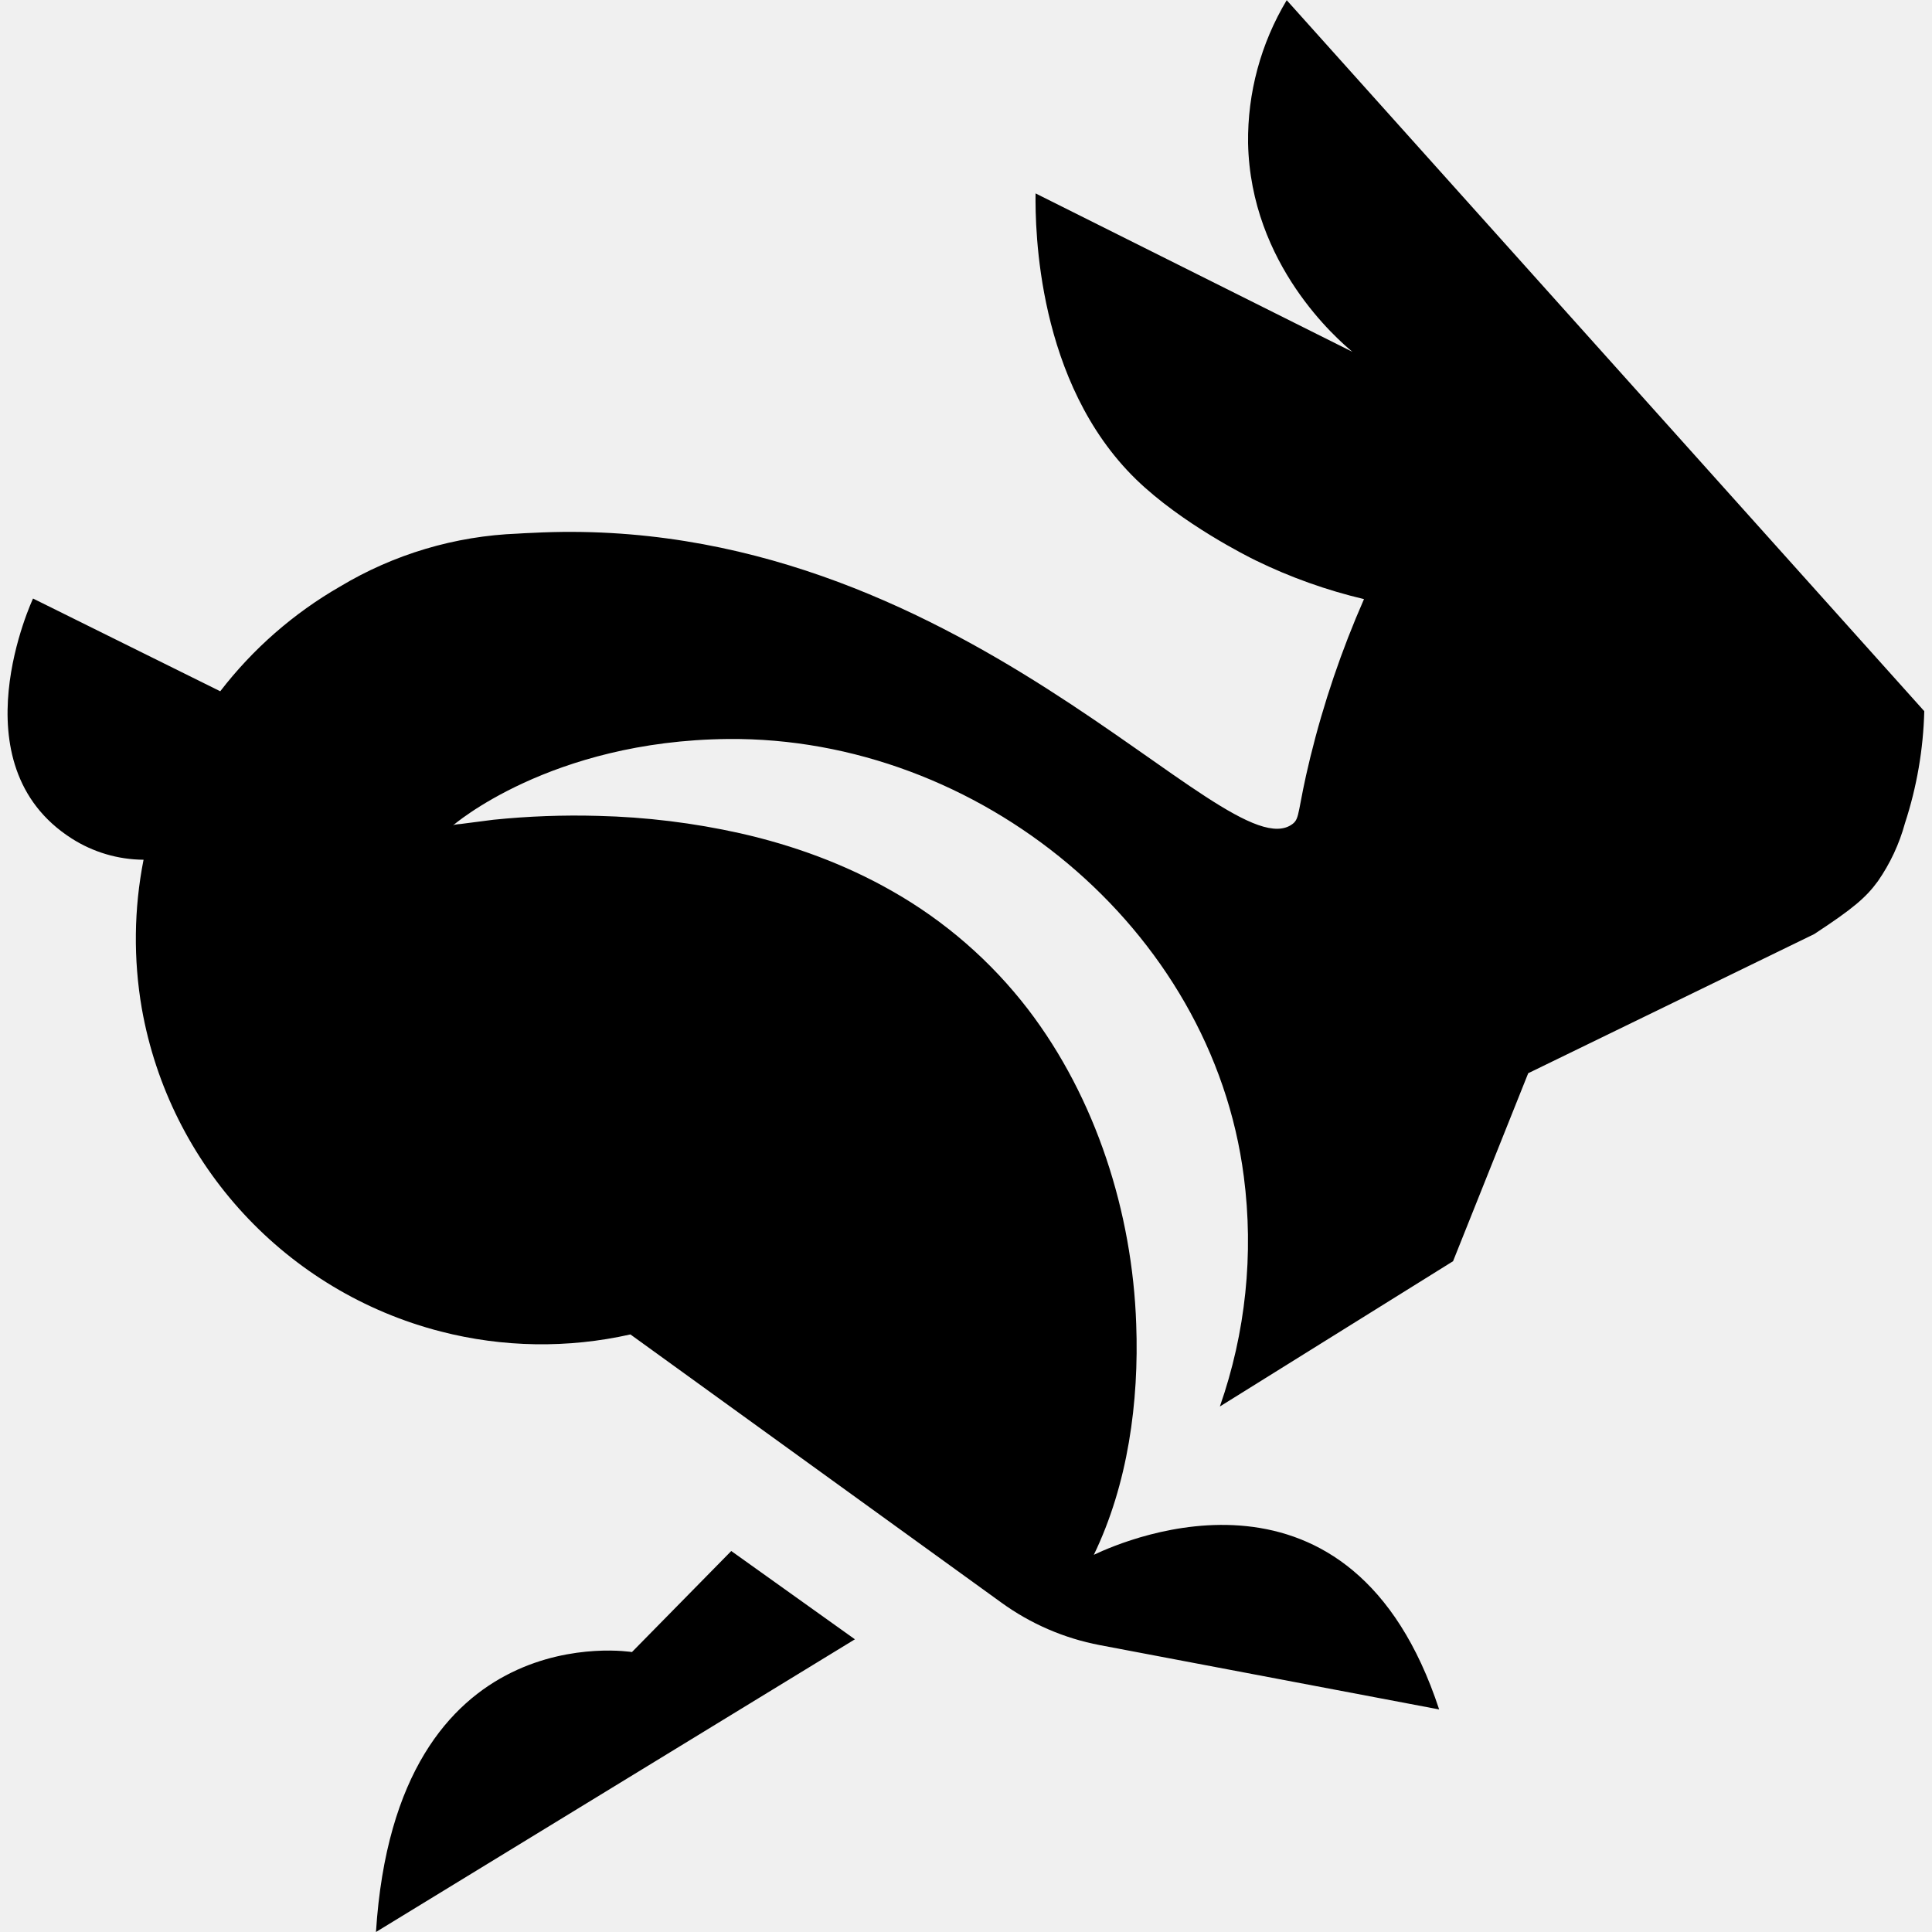
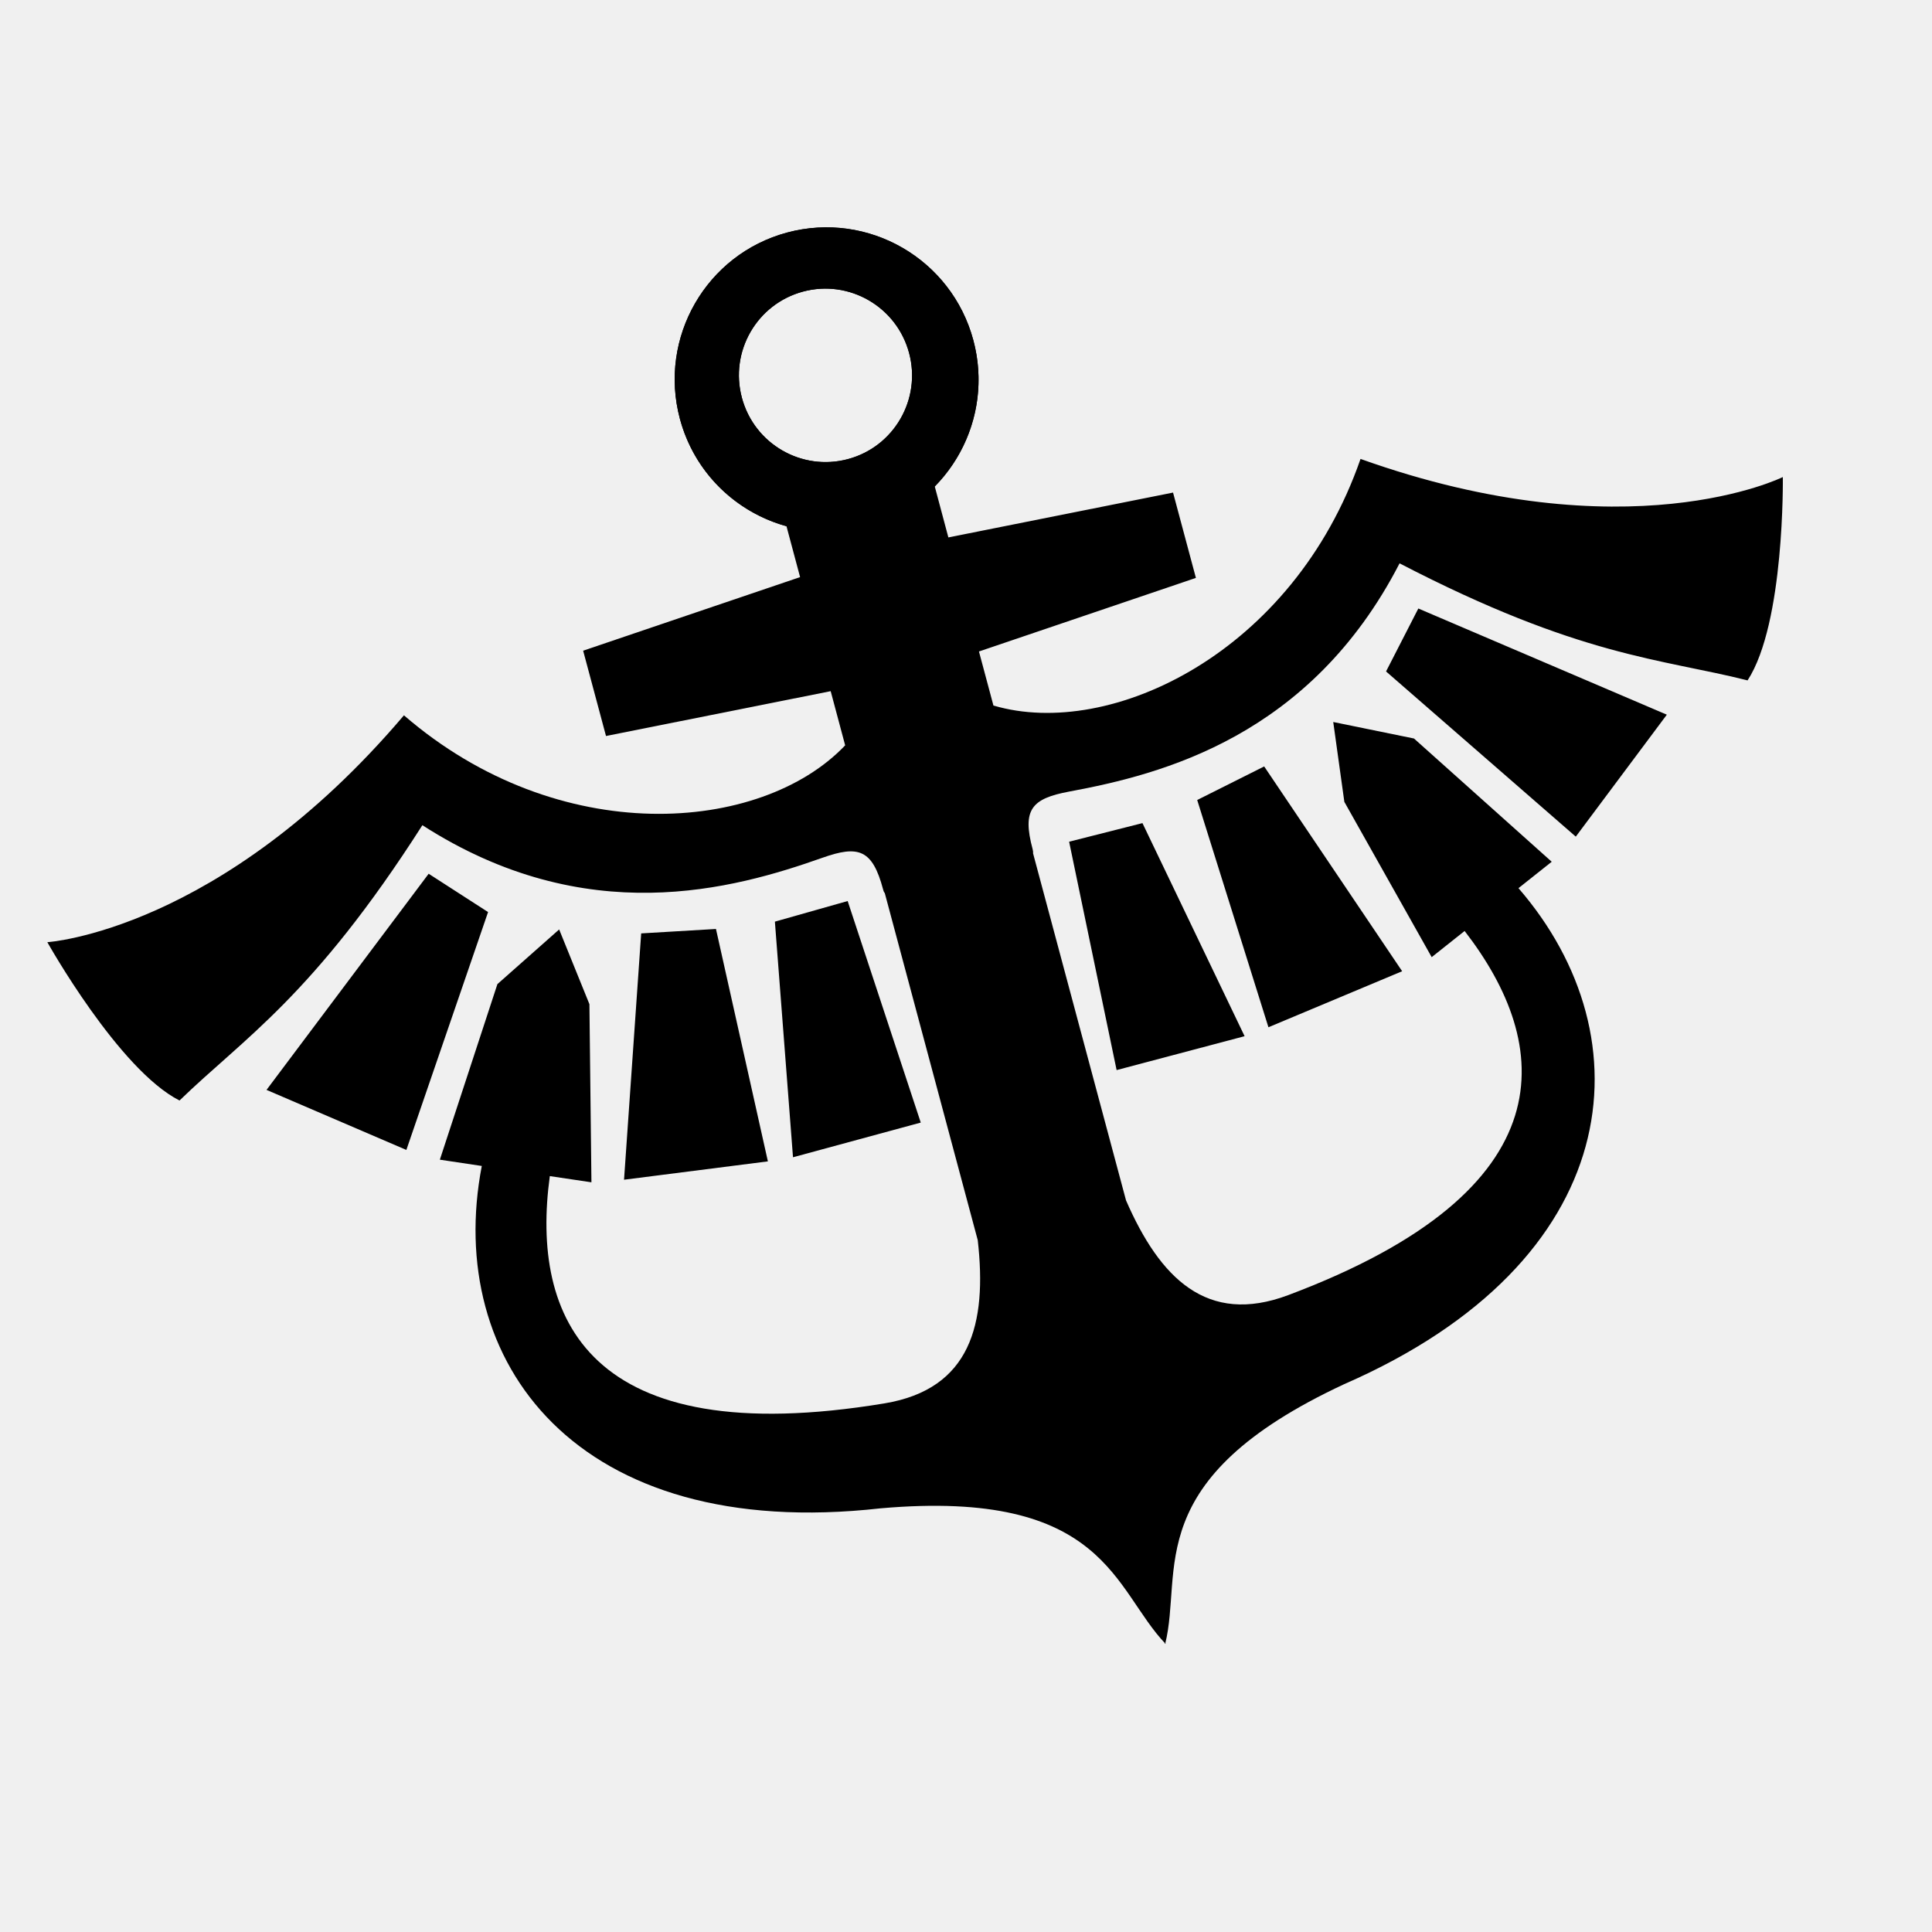
- <svg xmlns="http://www.w3.org/2000/svg" width="24" height="24" viewBox="0 0 992.2 1000">
-   <path d="M374.6 802.8l64 45.7L190.7 1000c10.5-165 132.5-144.9 132.5-144.9zm187.6 2c18-8.6 133.5-57.7 178.8 80l-175.7-33.3a127.3 127.3 0 01-50.9-22l-192-138.8a209.1 209.1 0 01-98.1-1.5A210.5 210.5 0 0169.5 522a212 212 0 01.9-77A70 70 0 0133.2 434c-60.3-38.5-20-124.2-20-124.2l96.9 48a211.1 211.1 0 0162-54.2 193 193 0 0192-27.4l3.3-.2 4.5-.2c220.7-11.4 358.6 176.7 393.2 150.7 4-3 2.4-6.7 9.2-34.5a498.1 498.1 0 0127.8-81.9 268.7 268.7 0 01-56-20c-3.7-1.8-38.3-19-62-42-51.4-50.1-52.2-129.7-52-148l164 82c-7.5-6.3-52.7-45-54-108a140.5 140.5 0 0120-74l330 368a203 203 0 01-10 58 97.6 97.6 0 01-14 30c-6.2 8.5-13 14.3-33 27.4l-148 72-38.9 97.3-120.7 75.2a259 259 0 0012.4-119c-16.5-128.7-137.3-227.7-267-226.5-92.2.9-142.4 44.8-142.4 44.8.9-.8 4.3-.7 5.5-1l15.5-2a417.6 417.6 0 0154.2-2 379.4 379.4 0 0173.5 9c27.5 6.2 54.3 16 78.8 30a235 235 0 0170.2 61.1c35.2 46 54 105.2 56 162.9 1.5 40.4-4.3 83-22 119.6zM226.6 428.2" />
+ <svg xmlns="http://www.w3.org/2000/svg" width="24" height="24" viewBox="0 0 24 24" fill="none">
+   <g clip-path="url(#clip0_1607_50)">
+     <path d="M10.534 5.703C11.107 5.549 11.447 4.959 11.293 4.384C11.139 3.81 10.549 3.468 9.976 3.622C9.402 3.776 9.062 4.366 9.216 4.941C9.37 5.516 9.96 5.857 10.534 5.703ZM18.863 11.033C20.478 12.898 20.194 15.668 16.699 17.194C14.148 18.382 14.7 19.52 14.474 20.422C14.472 20.414 14.469 20.405 14.466 20.397L14.466 20.398L13.193 16L10.664 6.563C9.688 6.772 8.708 6.18 8.446 5.203C8.176 4.194 8.773 3.158 9.779 2.888C10.786 2.619 11.821 3.218 12.091 4.226C12.271 4.898 12.066 5.582 11.612 6.043L11.781 6.676L14.572 6.119L14.856 7.179L12.161 8.093L12.341 8.765C12.343 8.765 12.345 8.766 12.347 8.766C13.797 9.19 16.065 8.108 16.901 5.701C20.218 6.886 22.147 5.926 22.147 5.926C22.147 5.926 22.172 7.742 21.709 8.452C20.635 8.181 19.629 8.162 17.386 6.998C16.278 9.148 14.436 9.619 13.283 9.833C12.816 9.92 12.695 10.055 12.828 10.55C12.834 10.574 12.835 10.59 12.833 10.6L13.988 14.912C14.407 15.873 14.991 16.469 16.004 16.088C19.506 14.773 19.282 12.97 18.194 11.565L17.785 11.89L16.7 9.961L16.562 8.969L17.565 9.174L19.276 10.705L18.863 11.033V11.033ZM17.218 8.341L17.619 7.559L20.706 8.878L19.575 10.393L17.218 8.341ZM13.281 10.456L14.192 10.225L15.461 12.872L13.871 13.293L13.281 10.456ZM14.872 9.938L15.704 9.521L17.418 12.065L15.757 12.761L14.872 9.938Z" fill="black" />
+     <path d="M10.534 5.703C9.96 5.857 9.37 5.516 9.216 4.941C9.062 4.366 9.402 3.776 9.976 3.622C10.549 3.469 11.139 3.81 11.293 4.385C11.447 4.959 11.107 5.55 10.534 5.703ZM5.985 14.484C5.518 16.906 7.149 19.163 10.939 18.737C13.743 18.491 13.834 19.752 14.48 20.421C14.478 20.412 14.476 20.404 14.474 20.395L14.475 20.396L13.379 15.95L10.851 6.513C11.8 6.206 12.353 5.203 12.091 4.226C11.821 3.218 10.786 2.619 9.779 2.889C8.773 3.158 8.176 4.194 8.446 5.203C8.626 5.875 9.146 6.365 9.77 6.537L9.939 7.169L7.244 8.083L7.528 9.143L10.319 8.586L10.499 9.259C10.498 9.26 10.496 9.261 10.495 9.263C9.451 10.355 6.945 10.552 5.018 8.886C2.738 11.57 0.588 11.704 0.588 11.704C0.588 11.704 1.474 13.288 2.23 13.671C3.024 12.9 3.886 12.381 5.247 10.251C7.281 11.559 9.112 11.046 10.218 10.655C10.666 10.496 10.838 10.553 10.97 11.048C10.976 11.072 10.983 11.086 10.991 11.094L12.146 15.406C12.264 16.447 12.057 17.255 10.989 17.433C7.298 18.045 6.59 16.371 6.83 14.61L7.347 14.687L7.322 12.474L6.946 11.546L6.179 12.225L5.464 14.406L5.985 14.484V14.484ZM6.063 11.33L5.325 10.854L3.311 13.539L5.048 14.285L6.063 11.33ZM10.53 11.193L9.626 11.449L9.851 14.376L11.438 13.945L10.53 11.193ZM8.894 11.54L7.965 11.595L7.752 14.655L9.539 14.427L8.894 11.54Z" fill="black" />
+   </g>
+   <defs>
+     <clipPath id="clip0_1607_50">
+       <rect width="24" height="24" fill="white" />
+     </clipPath>
+   </defs>
</svg>
